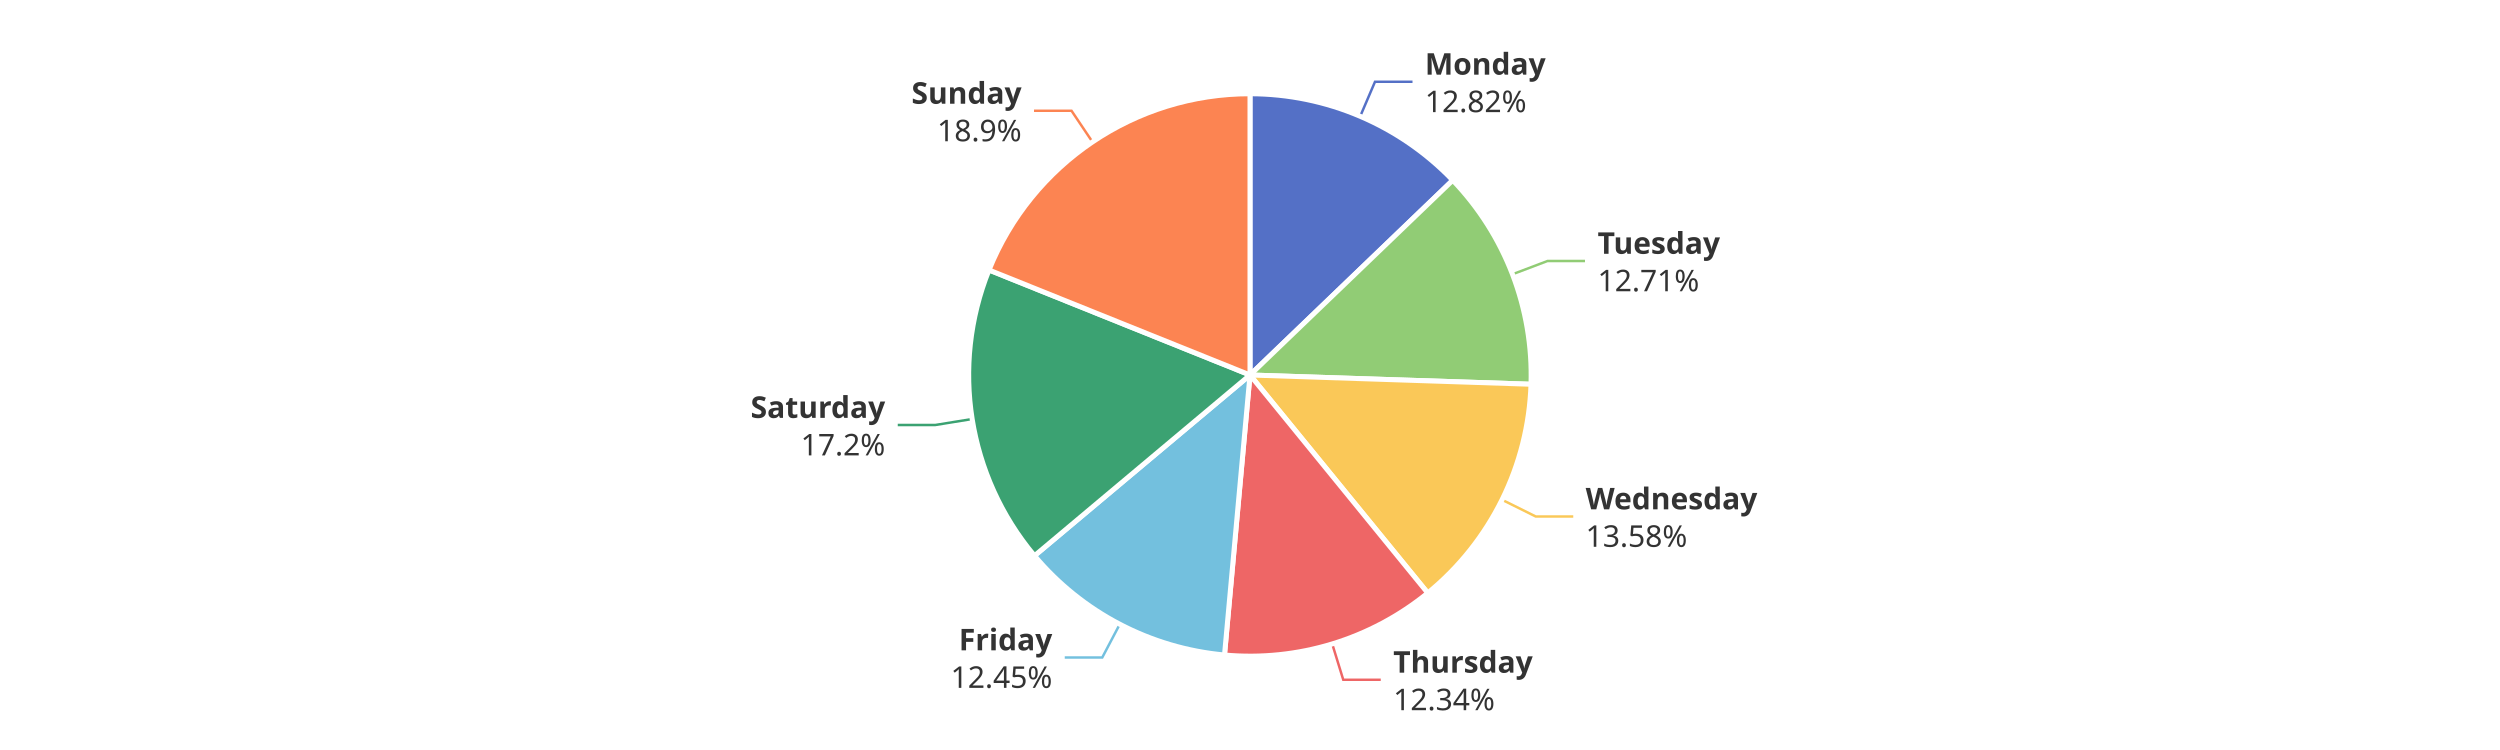
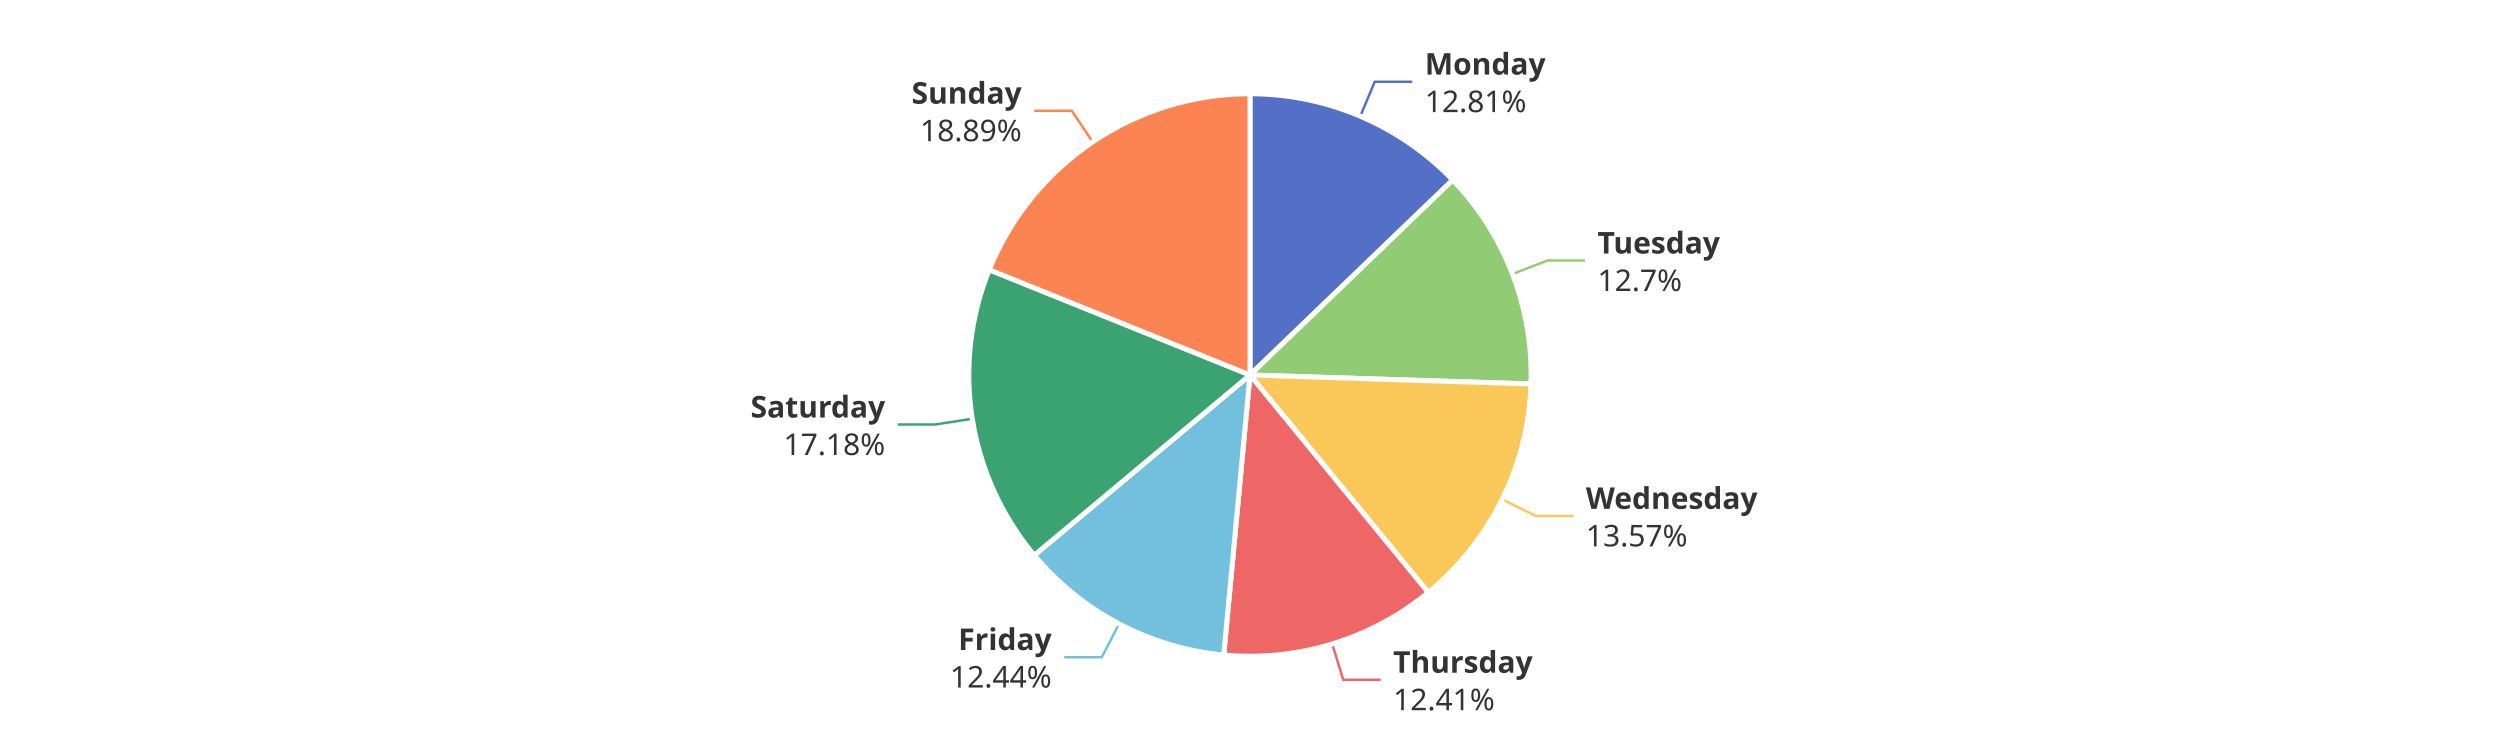
<svg xmlns="http://www.w3.org/2000/svg" width="1000" height="300" version="1.1" baseProfile="full" viewBox="0 0 1000 300">
  <rect width="1000" height="300" x="0" y="0" id="0" fill="#ffffff" />
-   <polyline points="544.1 46.5 550 32.7 565 32.7" fill="none" stroke="#5470c6" />
-   <polyline points="605 109.7 619 104.4 634 104.4" fill="none" stroke="#91cc75" />
-   <polyline points="600.8 199.9 614.3 206.6 629.3 206.6" fill="none" stroke="#fac858" />
+   <polyline points="544.1 46.5 549.9 32.7 564.9 32.7" fill="none" stroke="#5470c6" />
+   <polyline points="605 109.6 619 104.2 634 104.2" fill="none" stroke="#91cc75" />
+   <polyline points="600.9 199.8 614.4 206.4 629.4 206.4" fill="none" stroke="#fac858" />
  <polyline points="532.9 257.6 537.3 271.9 552.3 271.9" fill="none" stroke="#ee6666" />
-   <polyline points="447.9 249.7 440.9 263 425.9 263" fill="none" stroke="#73c0de" />
-   <polyline points="388.9 167.6 374.1 170 359.1 170" fill="none" stroke="#3ba272" />
-   <polyline points="437 56.8 428.6 44.3 413.6 44.3" fill="none" stroke="#fc8452" />
-   <path d="M500 37.5A112.5 112.5 0 0 1 581.1 72.1L500 150Z" fill="#5470c6" stroke="#fff" stroke-width="2" stroke-linejoin="round" />
-   <path d="M581.1 72.1A112.5 112.5 0 0 1 612.4 153.7L500 150Z" fill="#91cc75" stroke="#fff" stroke-width="2" stroke-linejoin="round" />
-   <path d="M612.4 153.7A112.5 112.5 0 0 1 571.1 237.2L500 150Z" fill="#fac858" stroke="#fff" stroke-width="2" stroke-linejoin="round" />
-   <path d="M571.1 237.2A112.5 112.5 0 0 1 489.8 262L500 150Z" fill="#ee6666" stroke="#fff" stroke-width="2" stroke-linejoin="round" />
-   <path d="M489.8 262A112.5 112.5 0 0 1 413.8 222.3L500 150Z" fill="#73c0de" stroke="#fff" stroke-width="2" stroke-linejoin="round" />
-   <path d="M413.8 222.3A112.5 112.5 0 0 1 395.6 108L500 150Z" fill="#3ba272" stroke="#fff" stroke-width="2" stroke-linejoin="round" />
-   <path d="M395.6 108A112.5 112.5 0 0 1 500 37.5L500 150Z" fill="#fc8452" stroke="#fff" stroke-width="2" stroke-linejoin="round" />
-   <path d="M0 -15l42.8 0l0 30l-42.8 0Z" transform="translate(569.9691 32.6998)" fill="none" />
-   <text dominant-baseline="central" text-anchor="start" style="font-size:12px;font-family:sans-serif;font-weight:bold;" y="-7.5" transform="translate(569.9691 32.6998)" fill="#333" stroke="rgb(255,255,255)" stroke-width="2" paint-order="stroke" stroke-miterlimit="2">Monday</text>
-   <text dominant-baseline="central" text-anchor="start" style="font-size:12px;font-family:sans-serif;" y="7.5" transform="translate(569.9691 32.6998)" fill="#333" stroke="rgb(255,255,255)" stroke-width="2" paint-order="stroke" stroke-miterlimit="2">12.82%</text>
-   <path d="M0 -15l46.2 0l0 30l-46.2 0Z" transform="translate(639.0499 104.3561)" fill="none" />
-   <text dominant-baseline="central" text-anchor="start" style="font-size:12px;font-family:sans-serif;font-weight:bold;" y="-7.5" transform="translate(639.0499 104.3561)" fill="#333" stroke="rgb(255,255,255)" stroke-width="2" paint-order="stroke" stroke-miterlimit="2">Tuesday</text>
-   <text dominant-baseline="central" text-anchor="start" style="font-size:12px;font-family:sans-serif;" y="7.5" transform="translate(639.0499 104.3561)" fill="#333" stroke="rgb(255,255,255)" stroke-width="2" paint-order="stroke" stroke-miterlimit="2">12.71%</text>
-   <path d="M0 -15l63.6 0l0 30l-63.6 0Z" transform="translate(634.2622 206.5721)" fill="none" />
-   <text dominant-baseline="central" text-anchor="start" style="font-size:12px;font-family:sans-serif;font-weight:bold;" y="-7.5" transform="translate(634.2622 206.5721)" fill="#333" stroke="rgb(255,255,255)" stroke-width="2" paint-order="stroke" stroke-miterlimit="2">Wednesday</text>
-   <text dominant-baseline="central" text-anchor="start" style="font-size:12px;font-family:sans-serif;" y="7.5" transform="translate(634.2622 206.5721)" fill="#333" stroke="rgb(255,255,255)" stroke-width="2" paint-order="stroke" stroke-miterlimit="2">13.58%</text>
-   <path d="M0 -15l50.2 0l0 30l-50.2 0Z" transform="translate(557.2951 271.9235)" fill="none" />
-   <text dominant-baseline="central" text-anchor="start" style="font-size:12px;font-family:sans-serif;font-weight:bold;" y="-7.5" transform="translate(557.2951 271.9235)" fill="#333" stroke="rgb(255,255,255)" stroke-width="2" paint-order="stroke" stroke-miterlimit="2">Thursday</text>
-   <text dominant-baseline="central" text-anchor="start" style="font-size:12px;font-family:sans-serif;" y="7.5" transform="translate(557.2951 271.9235)" fill="#333" stroke="rgb(255,255,255)" stroke-width="2" paint-order="stroke" stroke-miterlimit="2">12.34%</text>
-   <path d="M-40.9 -15l40.9 0l0 30l-40.9 0Z" transform="translate(420.9115 262.9814)" fill="none" />
-   <text dominant-baseline="central" text-anchor="end" style="font-size:12px;font-family:sans-serif;font-weight:bold;" y="-7.5" transform="translate(420.9115 262.9814)" fill="#333" stroke="rgb(255,255,255)" stroke-width="2" paint-order="stroke" stroke-miterlimit="2">Friday</text>
-   <text dominant-baseline="central" text-anchor="end" style="font-size:12px;font-family:sans-serif;" y="7.5" transform="translate(420.9115 262.9814)" fill="#333" stroke="rgb(255,255,255)" stroke-width="2" paint-order="stroke" stroke-miterlimit="2">12.45%</text>
-   <path d="M-48.2 -15l48.2 0l0 30l-48.2 0Z" transform="translate(354.0788 170.0028)" fill="none" />
-   <text dominant-baseline="central" text-anchor="end" style="font-size:12px;font-family:sans-serif;font-weight:bold;" y="-7.5" transform="translate(354.0788 170.0028)" fill="#333" stroke="rgb(255,255,255)" stroke-width="2" paint-order="stroke" stroke-miterlimit="2">Saturday</text>
-   <text dominant-baseline="central" text-anchor="end" style="font-size:12px;font-family:sans-serif;" y="7.5" transform="translate(354.0788 170.0028)" fill="#333" stroke="rgb(255,255,255)" stroke-width="2" paint-order="stroke" stroke-miterlimit="2">17.2%</text>
-   <path d="M-40.9 -15l40.9 0l0 30l-40.9 0Z" transform="translate(408.6391 44.3408)" fill="none" />
-   <text dominant-baseline="central" text-anchor="end" style="font-size:12px;font-family:sans-serif;font-weight:bold;" y="-7.5" transform="translate(408.6391 44.3408)" fill="#333" stroke="rgb(255,255,255)" stroke-width="2" paint-order="stroke" stroke-miterlimit="2">Sunday</text>
-   <text dominant-baseline="central" text-anchor="end" style="font-size:12px;font-family:sans-serif;" y="7.5" transform="translate(408.6391 44.3408)" fill="#333" stroke="rgb(255,255,255)" stroke-width="2" paint-order="stroke" stroke-miterlimit="2">18.9%</text>
+   <polyline points="447.6 249.6 440.7 262.9 425.7 262.9" fill="none" stroke="#73c0de" />
+   <polyline points="388.9 167.5 374.1 169.8 359.1 169.8" fill="none" stroke="#3ba272" />
+   <polyline points="437.1 56.8 428.7 44.3 413.7 44.3" fill="none" stroke="#fc8452" />
+   <path d="M500 37.5A112.5 112.5 0 0 1 581.1 72L500 150Z" fill="#5470c6" stroke="#fff" stroke-width="2" stroke-linejoin="round" />
+   <path d="M581.1 72A112.5 112.5 0 0 1 612.4 153.6L500 150Z" fill="#91cc75" stroke="#fff" stroke-width="2" stroke-linejoin="round" />
+   <path d="M612.4 153.6A112.5 112.5 0 0 1 571.3 237L500 150Z" fill="#fac858" stroke="#fff" stroke-width="2" stroke-linejoin="round" />
+   <path d="M571.3 237A112.5 112.5 0 0 1 489.5 262L500 150Z" fill="#ee6666" stroke="#fff" stroke-width="2" stroke-linejoin="round" />
+   <path d="M489.5 262A112.5 112.5 0 0 1 413.7 222.1L500 150Z" fill="#73c0de" stroke="#fff" stroke-width="2" stroke-linejoin="round" />
+   <path d="M413.7 222.1A112.5 112.5 0 0 1 395.7 107.9L500 150Z" fill="#3ba272" stroke="#fff" stroke-width="2" stroke-linejoin="round" />
+   <path d="M395.7 107.9A112.5 112.5 0 0 1 500 37.5L500 150Z" fill="#fc8452" stroke="#fff" stroke-width="2" stroke-linejoin="round" />
+   <path d="M0 -15l42.8 0l0 30l-42.8 0Z" transform="translate(569.9323 32.6841)" fill="none" />
+   <text dominant-baseline="central" text-anchor="start" style="font-size:12px;font-family:sans-serif;font-weight:bold;" y="-7.5" transform="translate(569.9323 32.6841)" fill="#333" stroke="rgb(255,255,255)" stroke-width="2" paint-order="stroke" stroke-miterlimit="2">Monday</text>
+   <text dominant-baseline="central" text-anchor="start" style="font-size:12px;font-family:sans-serif;" y="7.5" transform="translate(569.9323 32.6841)" fill="#333" stroke="rgb(255,255,255)" stroke-width="2" paint-order="stroke" stroke-miterlimit="2">12.81%</text>
+   <path d="M0 -15l46.2 0l0 30l-46.2 0Z" transform="translate(639.0068 104.2439)" fill="none" />
+   <text dominant-baseline="central" text-anchor="start" style="font-size:12px;font-family:sans-serif;font-weight:bold;" y="-7.5" transform="translate(639.0068 104.2439)" fill="#333" stroke="rgb(255,255,255)" stroke-width="2" paint-order="stroke" stroke-miterlimit="2">Tuesday</text>
+   <text dominant-baseline="central" text-anchor="start" style="font-size:12px;font-family:sans-serif;" y="7.5" transform="translate(639.0068 104.2439)" fill="#333" stroke="rgb(255,255,255)" stroke-width="2" paint-order="stroke" stroke-miterlimit="2">12.7%</text>
+   <path d="M0 -15l63.6 0l0 30l-63.6 0Z" transform="translate(634.3509 206.3926)" fill="none" />
+   <text dominant-baseline="central" text-anchor="start" style="font-size:12px;font-family:sans-serif;font-weight:bold;" y="-7.5" transform="translate(634.3509 206.3926)" fill="#333" stroke="rgb(255,255,255)" stroke-width="2" paint-order="stroke" stroke-miterlimit="2">Wednesday</text>
+   <text dominant-baseline="central" text-anchor="start" style="font-size:12px;font-family:sans-serif;" y="7.5" transform="translate(634.3509 206.3926)" fill="#333" stroke="rgb(255,255,255)" stroke-width="2" paint-order="stroke" stroke-miterlimit="2">13.57%</text>
+   <path d="M0 -15l50.2 0l0 30l-50.2 0Z" transform="translate(557.2568 271.9352)" fill="none" />
+   <text dominant-baseline="central" text-anchor="start" style="font-size:12px;font-family:sans-serif;font-weight:bold;" y="-7.5" transform="translate(557.2568 271.9352)" fill="#333" stroke="rgb(255,255,255)" stroke-width="2" paint-order="stroke" stroke-miterlimit="2">Thursday</text>
+   <text dominant-baseline="central" text-anchor="start" style="font-size:12px;font-family:sans-serif;" y="7.5" transform="translate(557.2568 271.9352)" fill="#333" stroke="rgb(255,255,255)" stroke-width="2" paint-order="stroke" stroke-miterlimit="2">12.41%</text>
+   <path d="M-40.9 -15l40.9 0l0 30l-40.9 0Z" transform="translate(420.6632 262.8512)" fill="none" />
+   <text dominant-baseline="central" text-anchor="end" style="font-size:12px;font-family:sans-serif;font-weight:bold;" y="-7.5" transform="translate(420.6632 262.8512)" fill="#333" stroke="rgb(255,255,255)" stroke-width="2" paint-order="stroke" stroke-miterlimit="2">Friday</text>
+   <text dominant-baseline="central" text-anchor="end" style="font-size:12px;font-family:sans-serif;" y="7.5" transform="translate(420.6632 262.8512)" fill="#333" stroke="rgb(255,255,255)" stroke-width="2" paint-order="stroke" stroke-miterlimit="2">12.44%</text>
+   <path d="M-48.2 -15l48.2 0l0 30l-48.2 0Z" transform="translate(354.0538 169.8445)" fill="none" />
+   <text dominant-baseline="central" text-anchor="end" style="font-size:12px;font-family:sans-serif;font-weight:bold;" y="-7.5" transform="translate(354.0538 169.8445)" fill="#333" stroke="rgb(255,255,255)" stroke-width="2" paint-order="stroke" stroke-miterlimit="2">Saturday</text>
+   <text dominant-baseline="central" text-anchor="end" style="font-size:12px;font-family:sans-serif;" y="7.5" transform="translate(354.0538 169.8445)" fill="#333" stroke="rgb(255,255,255)" stroke-width="2" paint-order="stroke" stroke-miterlimit="2">17.18%</text>
+   <path d="M-40.9 -15l40.9 0l0 30l-40.9 0Z" transform="translate(408.6723 44.3184)" fill="none" />
+   <text dominant-baseline="central" text-anchor="end" style="font-size:12px;font-family:sans-serif;font-weight:bold;" y="-7.5" transform="translate(408.6723 44.3184)" fill="#333" stroke="rgb(255,255,255)" stroke-width="2" paint-order="stroke" stroke-miterlimit="2">Sunday</text>
+   <text dominant-baseline="central" text-anchor="end" style="font-size:12px;font-family:sans-serif;" y="7.5" transform="translate(408.6723 44.3184)" fill="#333" stroke="rgb(255,255,255)" stroke-width="2" paint-order="stroke" stroke-miterlimit="2">18.89%</text>
</svg>
